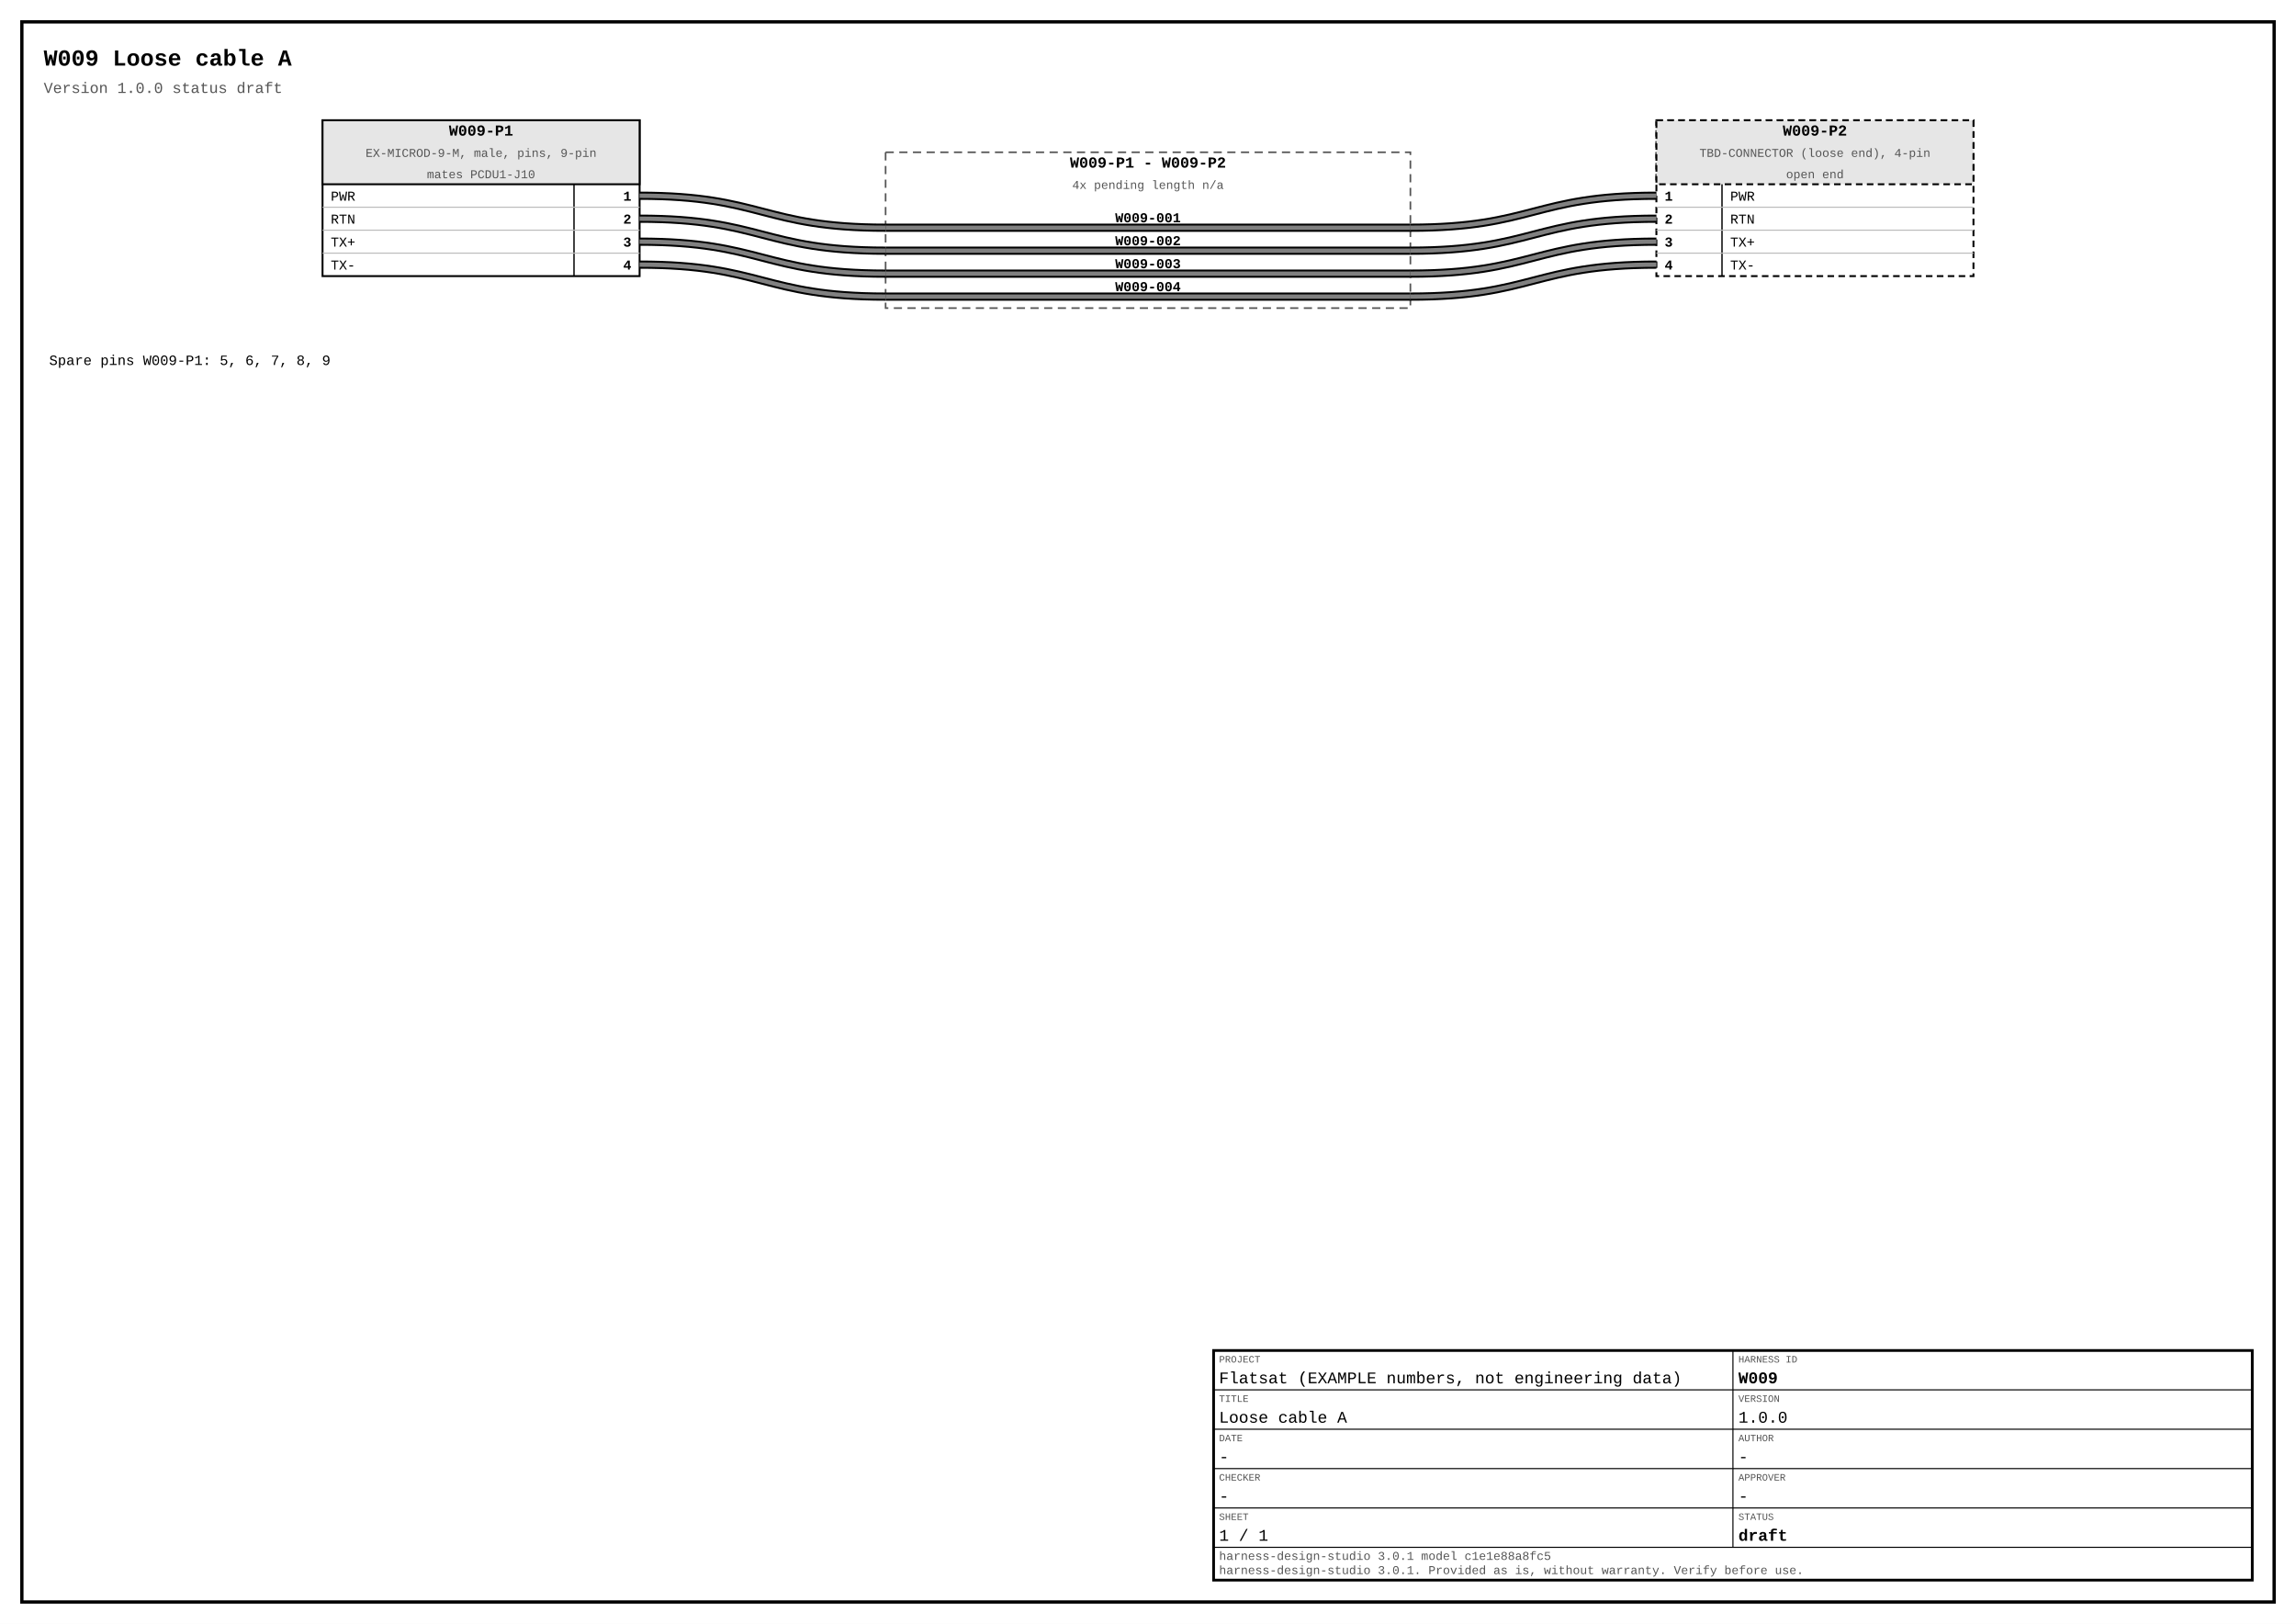
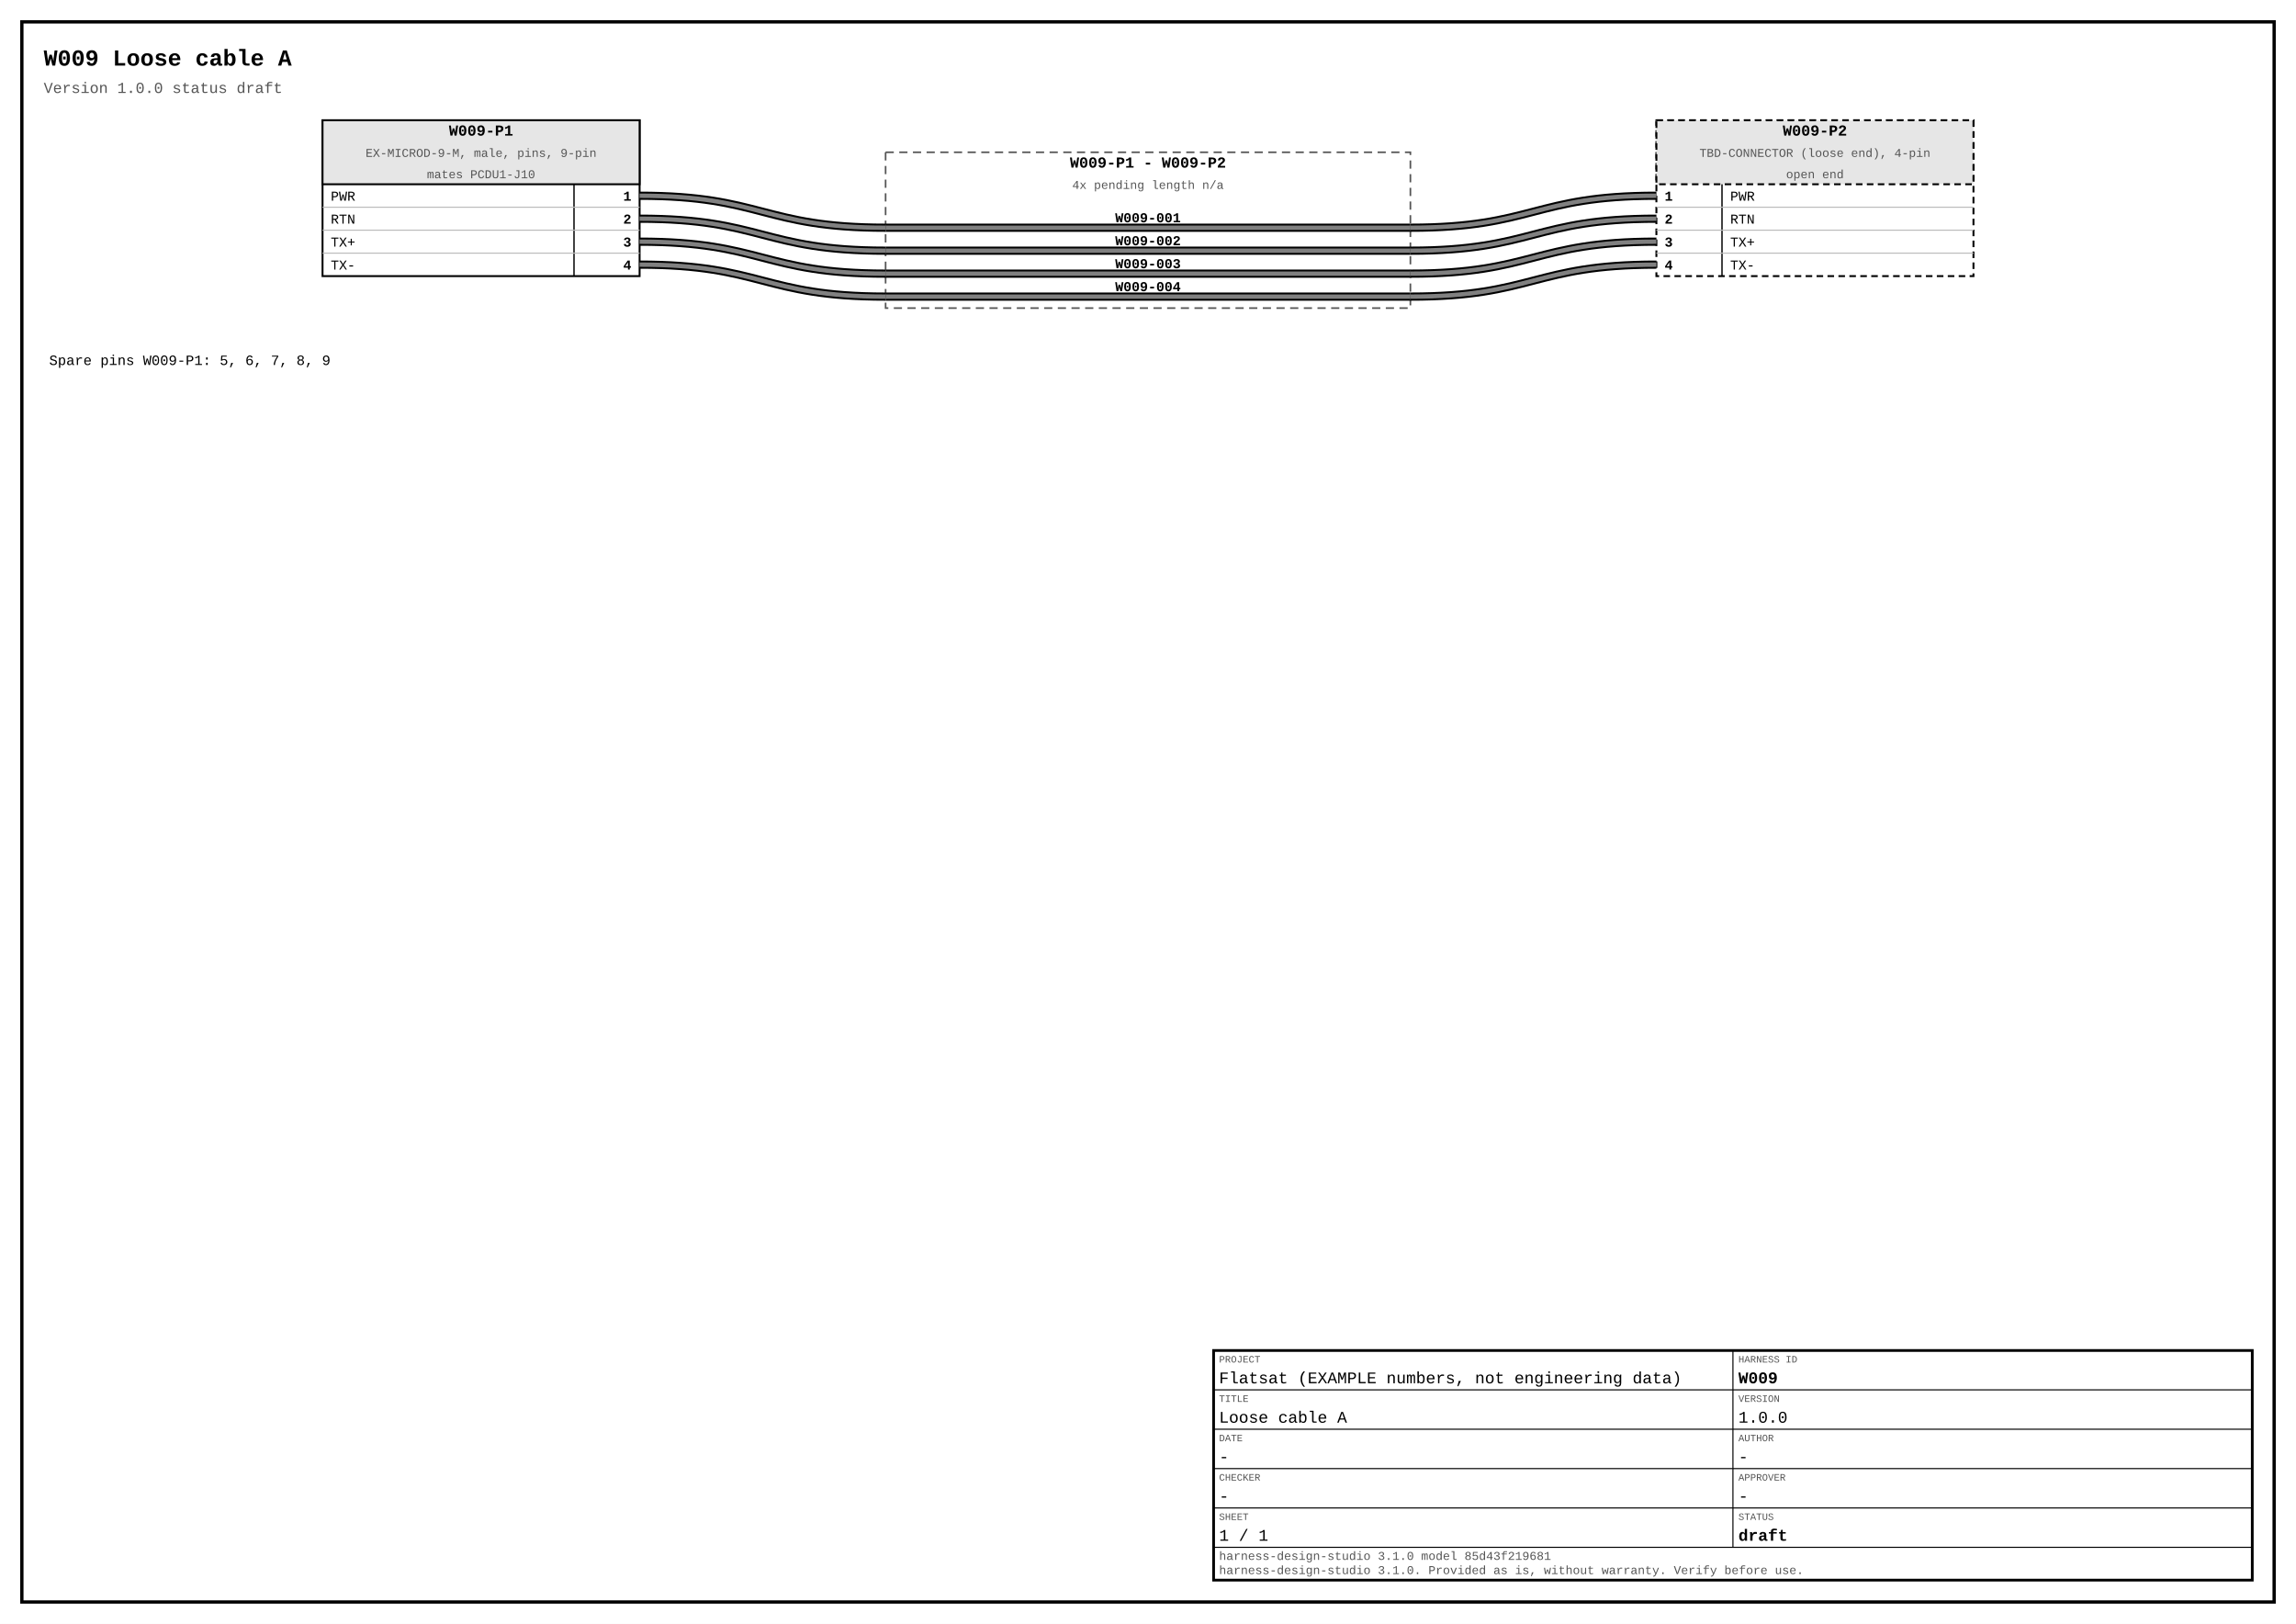
<svg xmlns="http://www.w3.org/2000/svg" width="420mm" height="297mm" viewBox="0 0 420 297" font-family="Courier New, Courier, monospace">
  <rect x="0" y="0" width="420" height="297" fill="#ffffff" />
  <rect x="4" y="4" width="412" height="289" fill="none" stroke="#000000" stroke-width="0.6" />
  <text x="8" y="12" font-size="4.2" font-weight="bold" text-anchor="start" fill="#000000">W009  Loose cable A</text>
  <text x="8" y="17" font-size="2.8" text-anchor="start" fill="#555555">Version 1.0.0  status draft</text>
  <rect x="59" y="22" width="58" height="28.5" fill="#ffffff" stroke="#000000" stroke-width="0.35" />
  <rect x="59" y="22" width="58" height="11.7" fill="#e6e6e6" stroke="#000000" stroke-width="0.35" />
  <text x="88" y="24.8" font-size="2.8" font-weight="bold" text-anchor="middle" fill="#000000">W009-P1</text>
  <text x="88" y="28.7" font-size="2.2" text-anchor="middle" fill="#555555">EX-MICROD-9-M, male, pins, 9-pin</text>
  <text x="88" y="32.6" font-size="2.2" text-anchor="middle" fill="#555555">mates PCDU1-J10</text>
  <line x1="105" y1="33.7" x2="105" y2="50.5" stroke="#000000" stroke-width="0.25" />
  <line x1="59" y1="37.9" x2="117" y2="37.9" stroke="#bbbbbb" stroke-width="0.2" />
  <text x="60.5" y="36.7" font-size="2.5" text-anchor="start" fill="#000000" data-ref="sig/W009-P1/1">PWR</text>
  <text x="115.5" y="36.7" font-size="2.5" font-weight="bold" text-anchor="end" fill="#000000" data-ref="pin/W009-P1/1">1</text>
  <line x1="59" y1="42.1" x2="117" y2="42.1" stroke="#bbbbbb" stroke-width="0.2" />
  <text x="60.5" y="40.9" font-size="2.5" text-anchor="start" fill="#000000" data-ref="sig/W009-P1/2">RTN</text>
  <text x="115.5" y="40.9" font-size="2.5" font-weight="bold" text-anchor="end" fill="#000000" data-ref="pin/W009-P1/2">2</text>
  <line x1="59" y1="46.3" x2="117" y2="46.3" stroke="#bbbbbb" stroke-width="0.2" />
  <text x="60.5" y="45.1" font-size="2.5" text-anchor="start" fill="#000000" data-ref="sig/W009-P1/3">TX+</text>
  <text x="115.5" y="45.1" font-size="2.5" font-weight="bold" text-anchor="end" fill="#000000" data-ref="pin/W009-P1/3">3</text>
  <text x="60.5" y="49.3" font-size="2.5" text-anchor="start" fill="#000000" data-ref="sig/W009-P1/4">TX-</text>
  <text x="115.5" y="49.3" font-size="2.5" font-weight="bold" text-anchor="end" fill="#000000" data-ref="pin/W009-P1/4">4</text>
  <rect x="303" y="22" width="58" height="28.5" fill="#ffffff" stroke="#000000" stroke-width="0.35" stroke-dasharray="1.2 0.8" />
  <rect x="303" y="22" width="58" height="11.7" fill="#e6e6e6" stroke="#000000" stroke-width="0.35" stroke-dasharray="1.2 0.8" />
  <text x="332" y="24.8" font-size="2.8" font-weight="bold" text-anchor="middle" fill="#000000">W009-P2</text>
  <text x="332" y="28.7" font-size="2.2" text-anchor="middle" fill="#555555" data-ref="part/W009-P2">TBD-CONNECTOR (loose end), 4-pin</text>
  <text x="332" y="32.6" font-size="2.2" text-anchor="middle" fill="#555555" data-ref="end/W009-P2">open end</text>
  <line x1="315" y1="33.7" x2="315" y2="50.5" stroke="#000000" stroke-width="0.25" />
  <line x1="303" y1="37.9" x2="361" y2="37.9" stroke="#bbbbbb" stroke-width="0.2" />
  <text x="304.5" y="36.7" font-size="2.5" font-weight="bold" text-anchor="start" fill="#000000" data-ref="pin/W009-P2/1">1</text>
  <text x="316.5" y="36.7" font-size="2.5" text-anchor="start" fill="#000000" data-ref="sig/W009-P2/1">PWR</text>
  <line x1="303" y1="42.1" x2="361" y2="42.1" stroke="#bbbbbb" stroke-width="0.2" />
  <text x="304.5" y="40.9" font-size="2.5" font-weight="bold" text-anchor="start" fill="#000000" data-ref="pin/W009-P2/2">2</text>
  <text x="316.5" y="40.9" font-size="2.5" text-anchor="start" fill="#000000" data-ref="sig/W009-P2/2">RTN</text>
  <line x1="303" y1="46.3" x2="361" y2="46.3" stroke="#bbbbbb" stroke-width="0.2" />
  <text x="304.5" y="45.1" font-size="2.5" font-weight="bold" text-anchor="start" fill="#000000" data-ref="pin/W009-P2/3">3</text>
  <text x="316.5" y="45.1" font-size="2.5" text-anchor="start" fill="#000000" data-ref="sig/W009-P2/3">TX+</text>
  <text x="304.5" y="49.3" font-size="2.5" font-weight="bold" text-anchor="start" fill="#000000" data-ref="pin/W009-P2/4">4</text>
  <text x="316.5" y="49.3" font-size="2.5" text-anchor="start" fill="#000000" data-ref="sig/W009-P2/4">TX-</text>
  <rect x="162" y="27.85" width="96" height="28.5" fill="none" stroke="#555555" stroke-width="0.3" stroke-dasharray="1.5 1" />
  <text x="210" y="30.65" font-size="2.8" font-weight="bold" text-anchor="middle" fill="#000000">W009-P1 - W009-P2</text>
  <text x="210" y="34.55" font-size="2.2" text-anchor="middle" fill="#555555">4x  pending  length n/a</text>
  <path d="M 117 35.8 C 139.5 35.8 139.5 41.65 162 41.65" fill="none" stroke="#000000" stroke-width="1.5" />
  <line x1="162" y1="41.65" x2="258" y2="41.65" stroke="#000000" stroke-width="1.5" />
  <path d="M 258 41.65 C 280.5 41.65 280.5 35.8 303 35.8" fill="none" stroke="#000000" stroke-width="1.5" />
  <path d="M 117 35.8 C 139.5 35.8 139.5 41.65 162 41.65" fill="none" stroke="#808080" stroke-width="0.8" />
  <line x1="162" y1="41.65" x2="258" y2="41.65" stroke="#808080" stroke-width="0.8" />
  <path d="M 258 41.65 C 280.5 41.65 280.5 35.8 303 35.8" fill="none" stroke="#808080" stroke-width="0.8" />
  <text x="210" y="40.65" font-size="2.5" font-weight="bold" text-anchor="middle" fill="#000000">W009-001</text>
  <path d="M 117 40 C 139.5 40 139.5 45.85 162 45.85" fill="none" stroke="#000000" stroke-width="1.5" />
  <line x1="162" y1="45.85" x2="258" y2="45.85" stroke="#000000" stroke-width="1.5" />
  <path d="M 258 45.85 C 280.5 45.85 280.5 40 303 40" fill="none" stroke="#000000" stroke-width="1.5" />
  <path d="M 117 40 C 139.5 40 139.5 45.85 162 45.85" fill="none" stroke="#808080" stroke-width="0.8" />
  <line x1="162" y1="45.85" x2="258" y2="45.85" stroke="#808080" stroke-width="0.8" />
  <path d="M 258 45.85 C 280.5 45.85 280.5 40 303 40" fill="none" stroke="#808080" stroke-width="0.8" />
  <text x="210" y="44.85" font-size="2.5" font-weight="bold" text-anchor="middle" fill="#000000">W009-002</text>
  <path d="M 117 44.2 C 139.5 44.2 139.5 50.05 162 50.05" fill="none" stroke="#000000" stroke-width="1.5" />
  <line x1="162" y1="50.05" x2="258" y2="50.05" stroke="#000000" stroke-width="1.5" />
  <path d="M 258 50.05 C 280.5 50.05 280.5 44.2 303 44.2" fill="none" stroke="#000000" stroke-width="1.5" />
  <path d="M 117 44.2 C 139.5 44.2 139.5 50.05 162 50.05" fill="none" stroke="#808080" stroke-width="0.8" />
  <line x1="162" y1="50.05" x2="258" y2="50.05" stroke="#808080" stroke-width="0.8" />
  <path d="M 258 50.05 C 280.5 50.05 280.5 44.2 303 44.2" fill="none" stroke="#808080" stroke-width="0.8" />
  <text x="210" y="49.05" font-size="2.5" font-weight="bold" text-anchor="middle" fill="#000000">W009-003</text>
  <path d="M 117 48.4 C 139.5 48.4 139.5 54.25 162 54.25" fill="none" stroke="#000000" stroke-width="1.5" />
  <line x1="162" y1="54.25" x2="258" y2="54.25" stroke="#000000" stroke-width="1.5" />
  <path d="M 258 54.25 C 280.5 54.25 280.5 48.4 303 48.4" fill="none" stroke="#000000" stroke-width="1.5" />
  <path d="M 117 48.4 C 139.5 48.4 139.5 54.25 162 54.25" fill="none" stroke="#808080" stroke-width="0.8" />
  <line x1="162" y1="54.25" x2="258" y2="54.25" stroke="#808080" stroke-width="0.8" />
  <path d="M 258 54.25 C 280.5 54.25 280.5 48.4 303 48.4" fill="none" stroke="#808080" stroke-width="0.8" />
  <text x="210" y="53.25" font-size="2.5" font-weight="bold" text-anchor="middle" fill="#000000">W009-004</text>
  <text x="9" y="66.75" font-size="2.6" text-anchor="start" fill="#000000">Spare pins W009-P1: 5, 6, 7, 8, 9</text>
  <rect x="222" y="247" width="190" height="42" fill="none" stroke="#000000" stroke-width="0.5" />
  <line x1="222" y1="247" x2="317" y2="247" stroke="#000000" stroke-width="0.2" />
  <text x="223" y="249.2" font-size="1.8" text-anchor="start" fill="#555555">PROJECT</text>
  <text x="223" y="253" font-size="3" text-anchor="start" fill="#000000">Flatsat (EXAMPLE numbers, not engineering data)</text>
  <line x1="317" y1="247" x2="412" y2="247" stroke="#000000" stroke-width="0.2" />
  <text x="318" y="249.2" font-size="1.8" text-anchor="start" fill="#555555">HARNESS ID</text>
  <text x="318" y="253" font-size="3" font-weight="bold" text-anchor="start" fill="#000000">W009</text>
  <line x1="222" y1="254.2" x2="317" y2="254.2" stroke="#000000" stroke-width="0.2" />
  <text x="223" y="256.4" font-size="1.8" text-anchor="start" fill="#555555">TITLE</text>
  <text x="223" y="260.2" font-size="3" text-anchor="start" fill="#000000">Loose cable A</text>
  <line x1="317" y1="254.2" x2="412" y2="254.2" stroke="#000000" stroke-width="0.2" />
  <text x="318" y="256.4" font-size="1.8" text-anchor="start" fill="#555555">VERSION</text>
  <text x="318" y="260.2" font-size="3" text-anchor="start" fill="#000000">1.0.0</text>
  <line x1="222" y1="261.4" x2="317" y2="261.4" stroke="#000000" stroke-width="0.2" />
  <text x="223" y="263.6" font-size="1.8" text-anchor="start" fill="#555555">DATE</text>
  <text x="223" y="267.4" font-size="3" text-anchor="start" fill="#000000">-</text>
  <line x1="317" y1="261.4" x2="412" y2="261.4" stroke="#000000" stroke-width="0.2" />
  <text x="318" y="263.6" font-size="1.8" text-anchor="start" fill="#555555">AUTHOR</text>
  <text x="318" y="267.4" font-size="3" text-anchor="start" fill="#000000">-</text>
  <line x1="222" y1="268.6" x2="317" y2="268.6" stroke="#000000" stroke-width="0.2" />
  <text x="223" y="270.8" font-size="1.8" text-anchor="start" fill="#555555">CHECKER</text>
  <text x="223" y="274.6" font-size="3" text-anchor="start" fill="#000000">-</text>
  <line x1="317" y1="268.6" x2="412" y2="268.6" stroke="#000000" stroke-width="0.2" />
  <text x="318" y="270.8" font-size="1.8" text-anchor="start" fill="#555555">APPROVER</text>
  <text x="318" y="274.6" font-size="3" text-anchor="start" fill="#000000">-</text>
  <line x1="222" y1="275.8" x2="317" y2="275.8" stroke="#000000" stroke-width="0.2" />
  <text x="223" y="278" font-size="1.8" text-anchor="start" fill="#555555">SHEET</text>
  <text x="223" y="281.8" font-size="3" text-anchor="start" fill="#000000">1 / 1</text>
  <line x1="317" y1="275.8" x2="412" y2="275.8" stroke="#000000" stroke-width="0.2" />
  <text x="318" y="278" font-size="1.8" text-anchor="start" fill="#555555">STATUS</text>
  <text x="318" y="281.8" font-size="3" font-weight="bold" text-anchor="start" fill="#000000">draft</text>
  <line x1="317" y1="247" x2="317" y2="283" stroke="#000000" stroke-width="0.2" />
  <line x1="222" y1="283" x2="412" y2="283" stroke="#000000" stroke-width="0.2" />
-   <text x="223" y="285.3" font-size="2.2" text-anchor="start" fill="#555555">harness-design-studio 3.0.1 model c1e1e88a8fc5</text>
-   <text x="223" y="287.9" font-size="2.2" text-anchor="start" fill="#555555">harness-design-studio 3.0.1. Provided as is, without warranty. Verify before use.</text>
+   <text x="223" y="285.3" font-size="2.2" text-anchor="start" fill="#555555">harness-design-studio 3.1.0 model 85d43f219681</text>
+   <text x="223" y="287.9" font-size="2.2" text-anchor="start" fill="#555555">harness-design-studio 3.1.0. Provided as is, without warranty. Verify before use.</text>
</svg>
